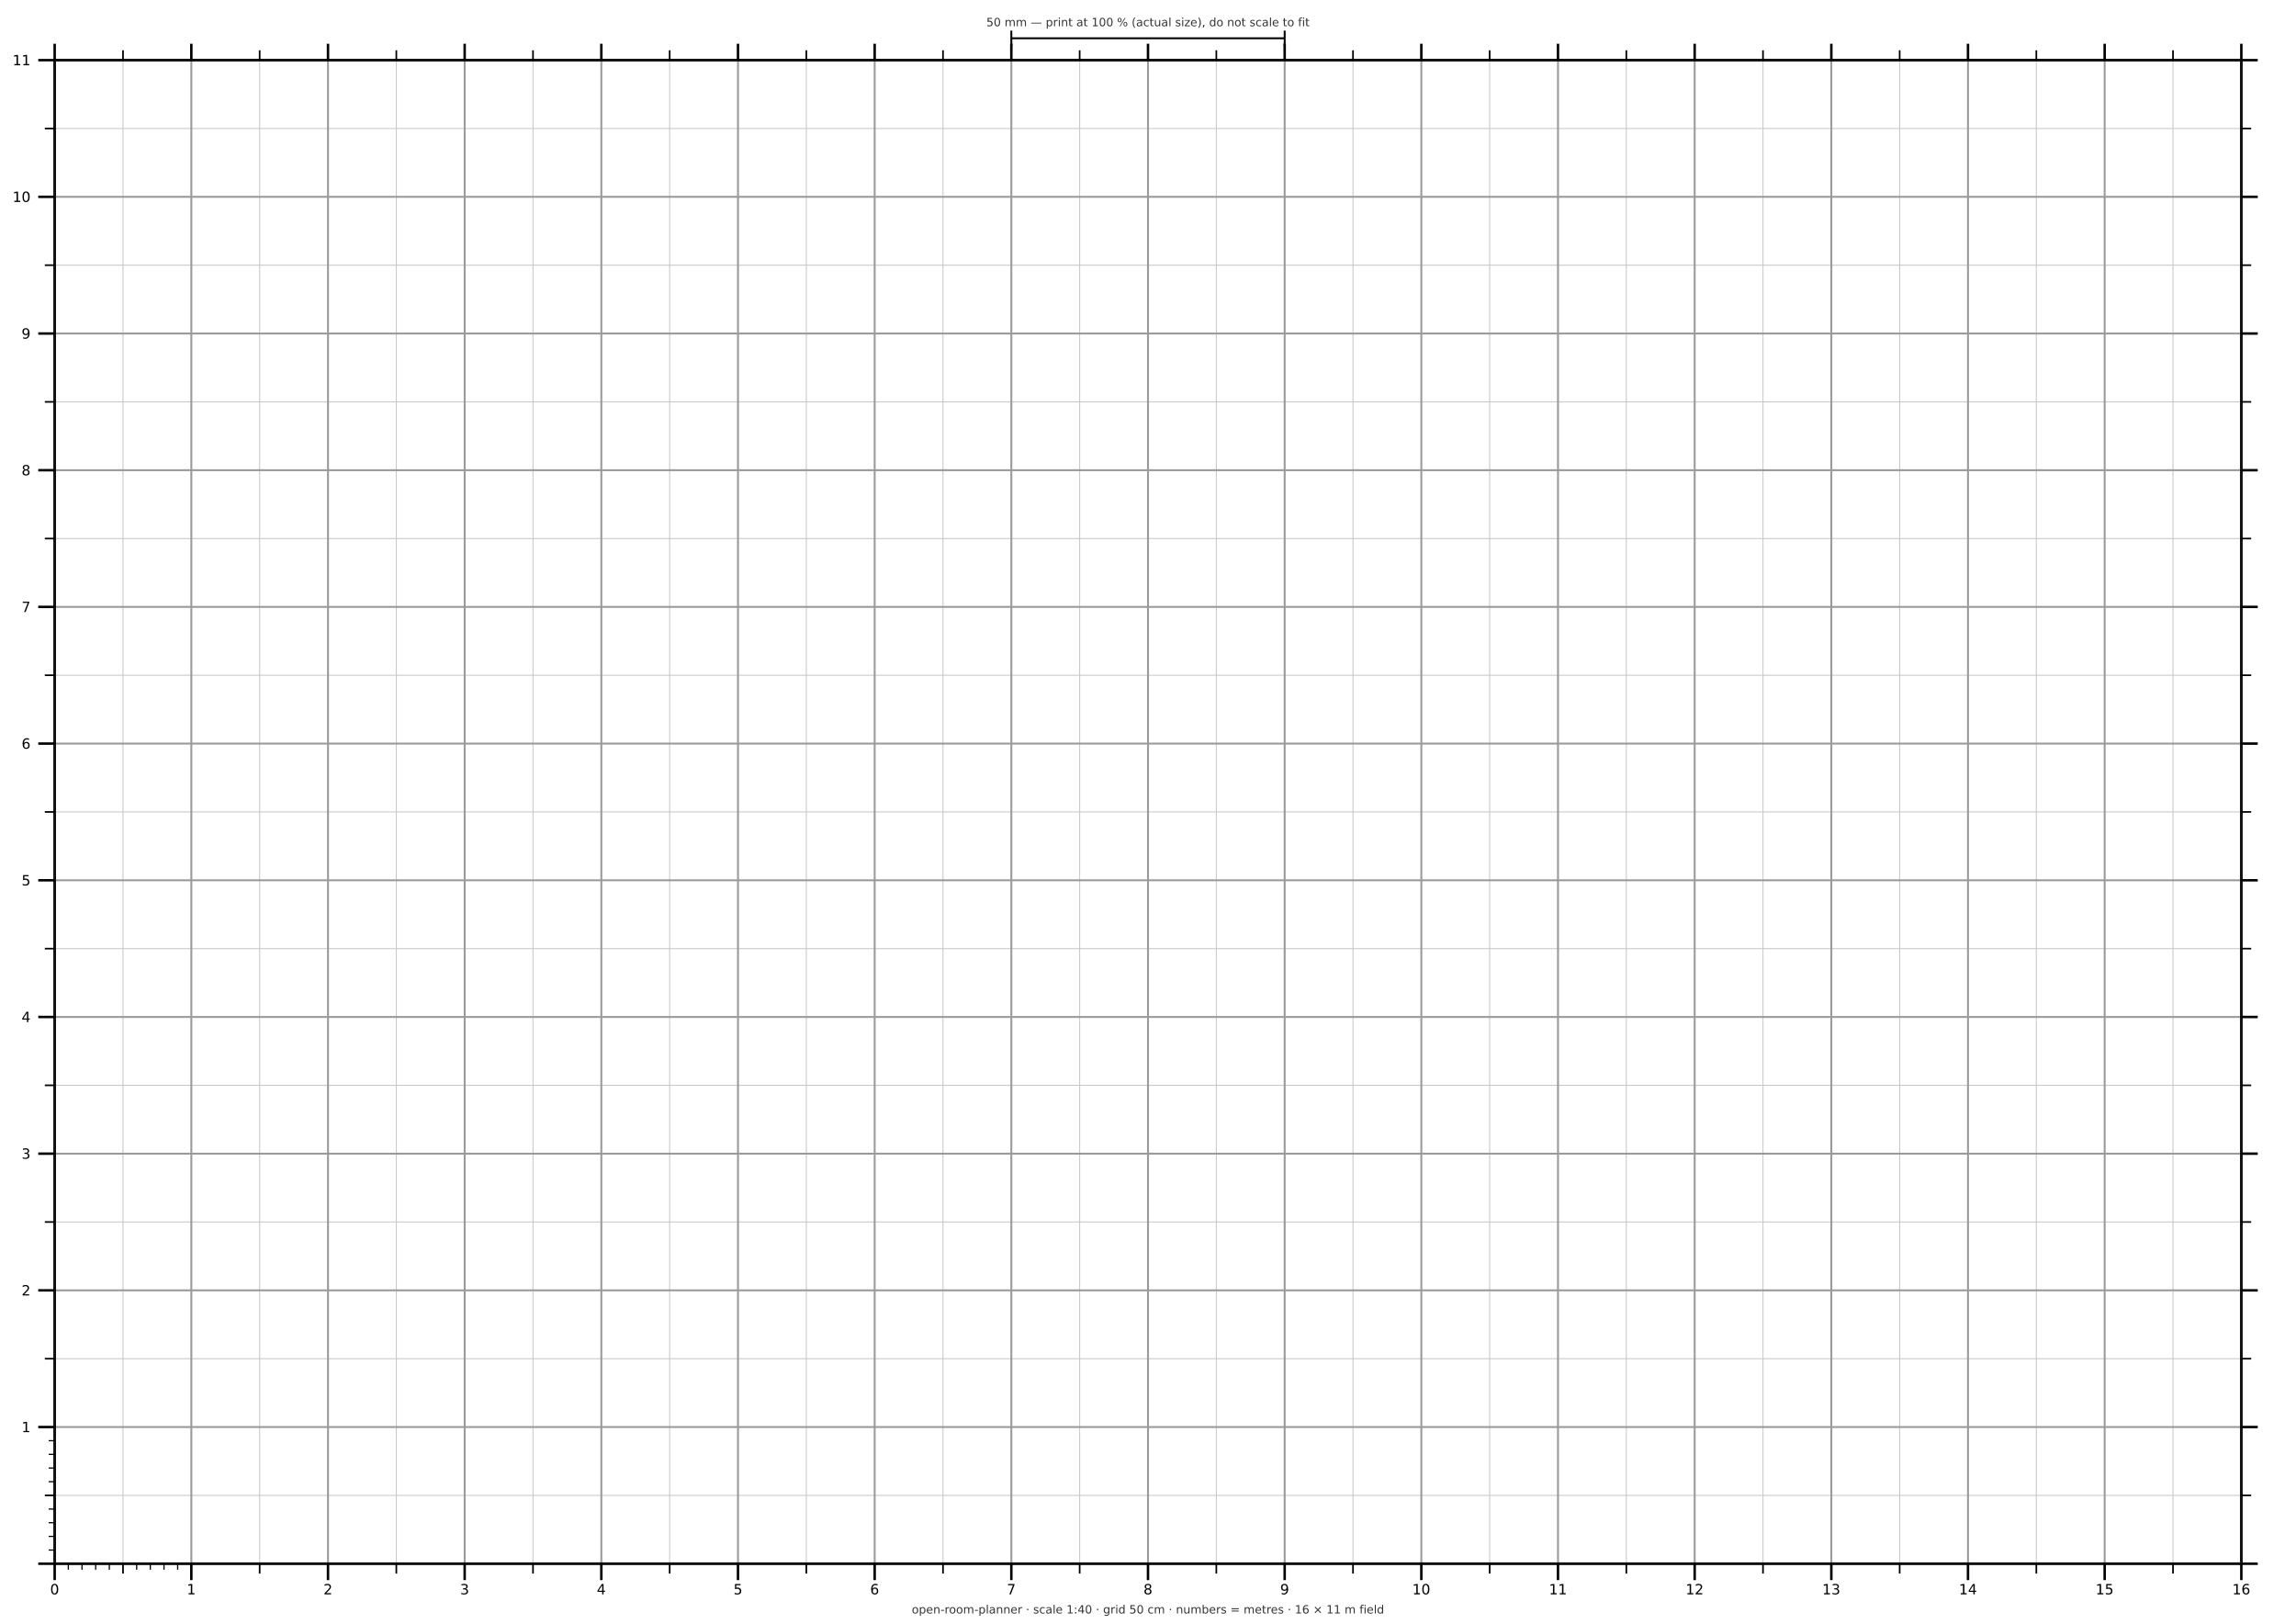
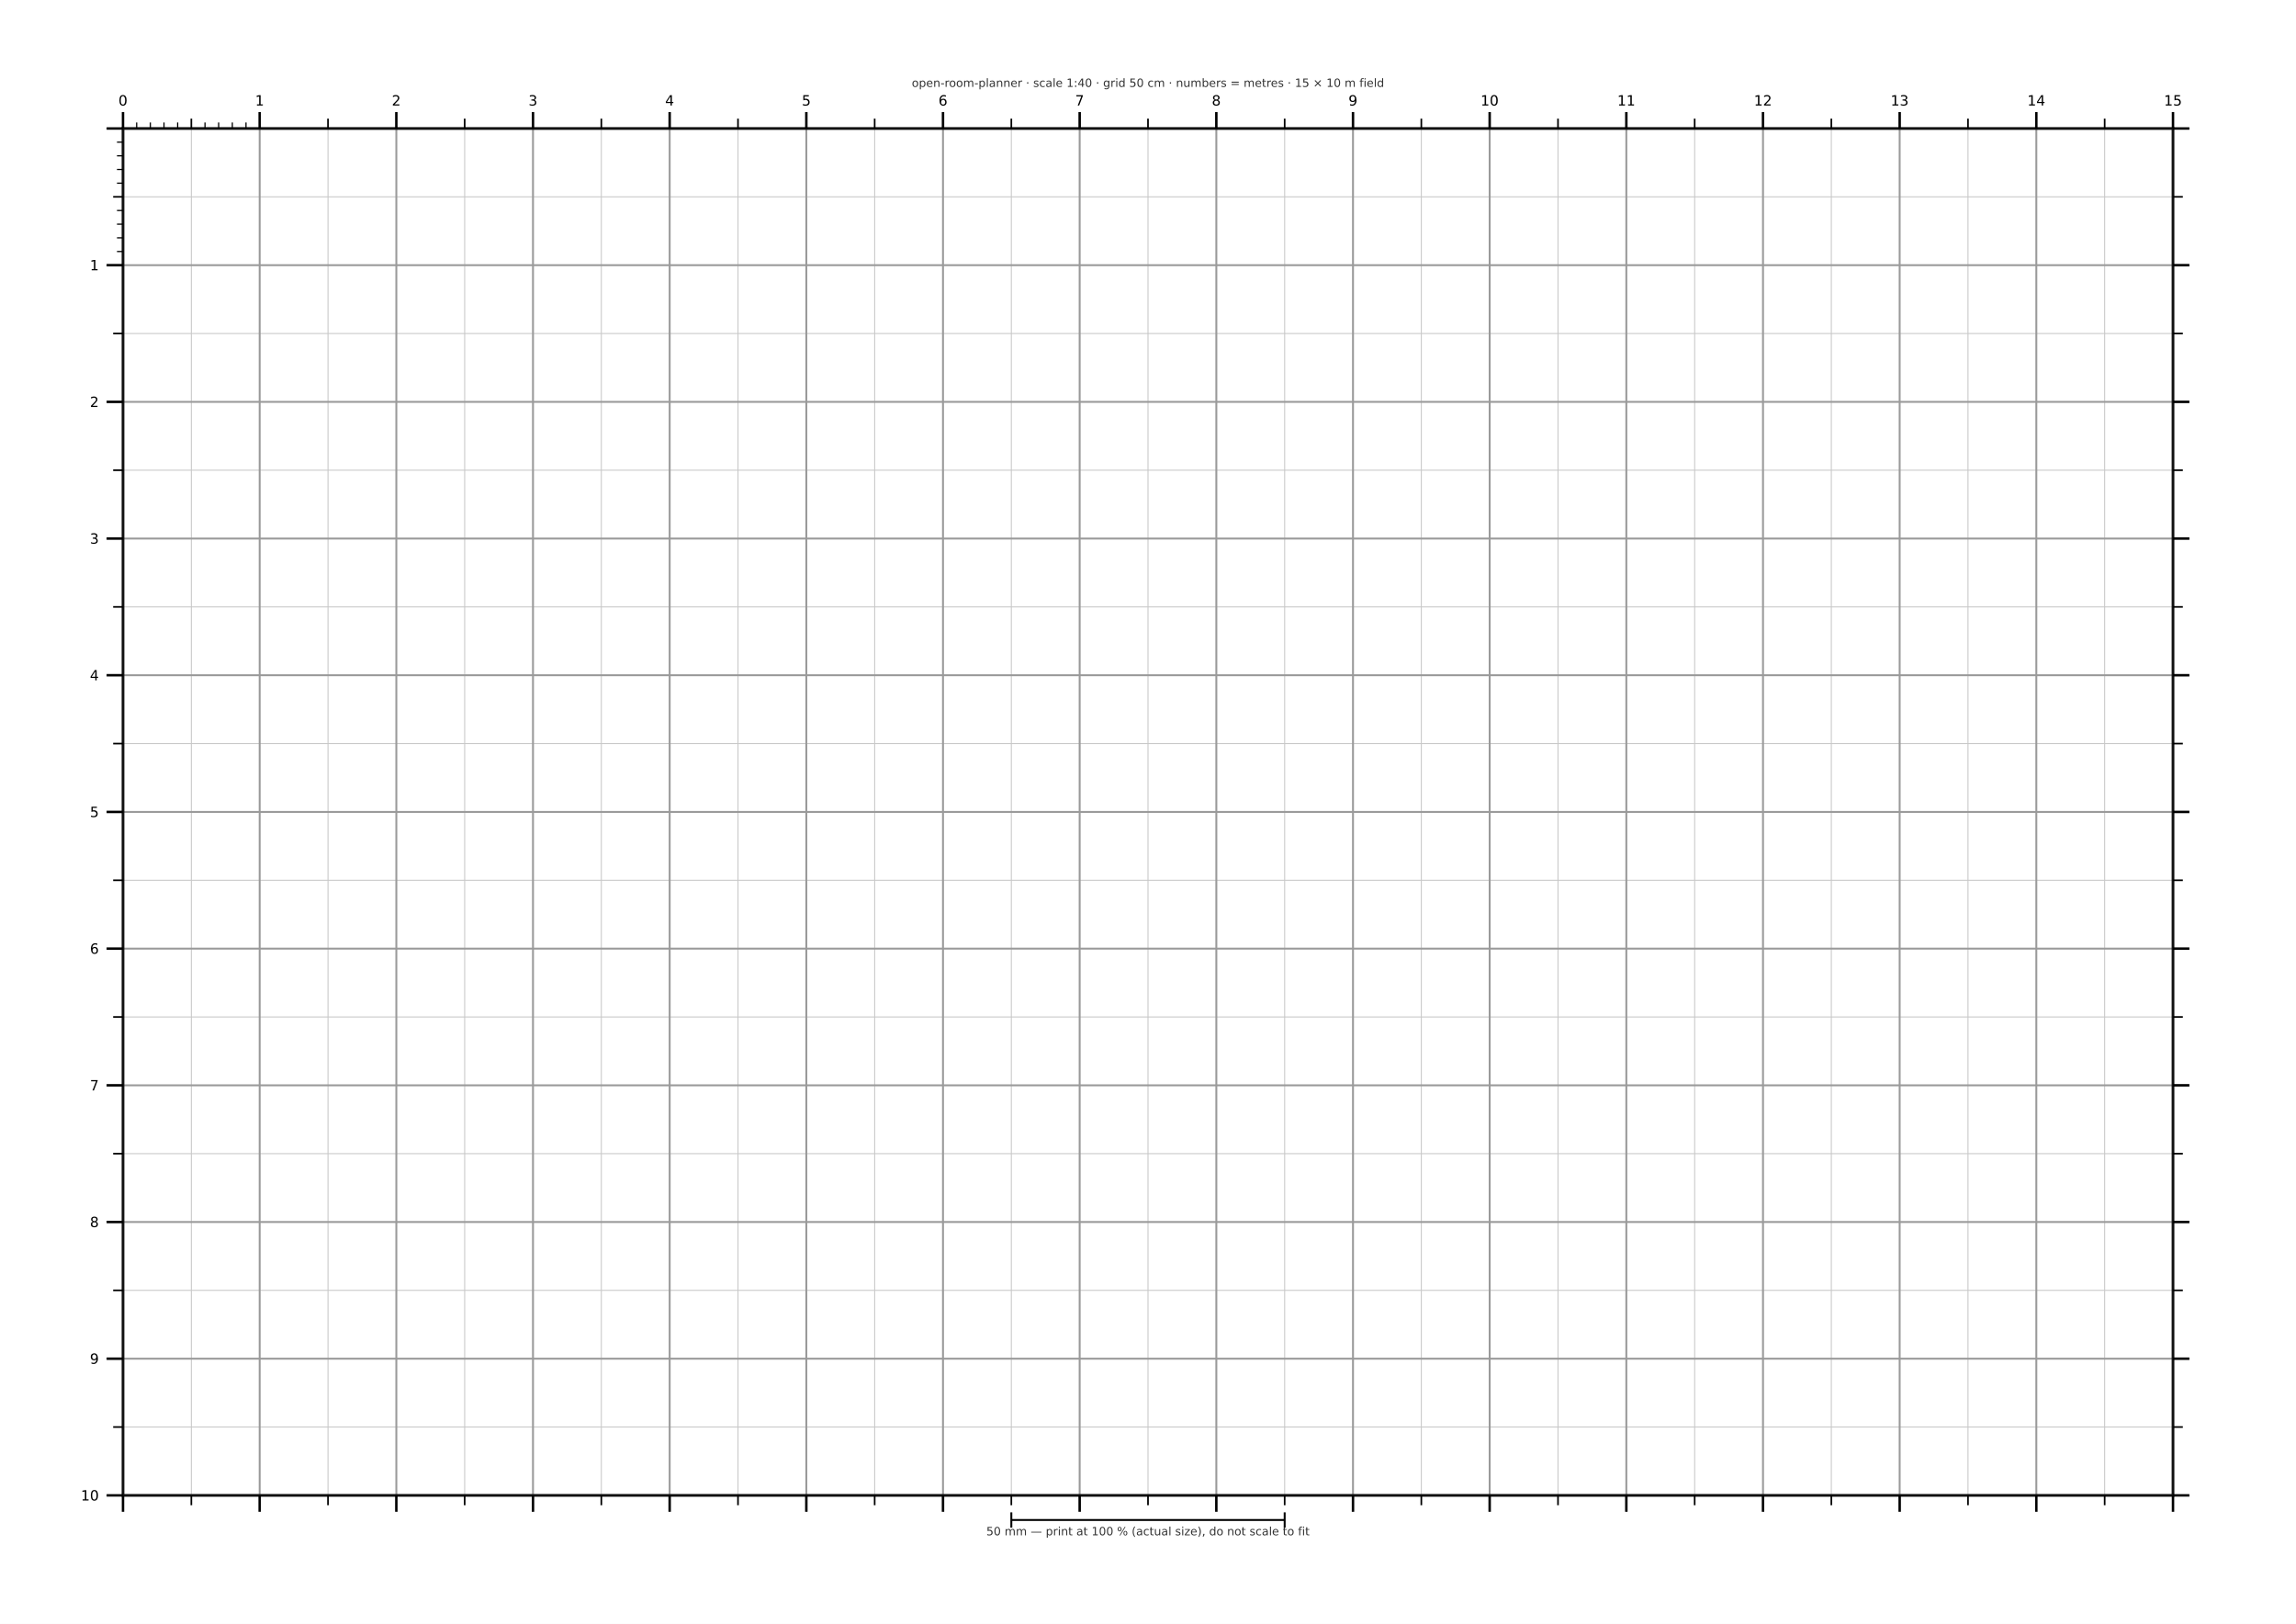
<svg xmlns="http://www.w3.org/2000/svg" width="420mm" height="297mm" viewBox="0 0 420 297" shape-rendering="geometricPrecision" text-rendering="geometricPrecision">
  <rect x="0" y="0" width="420" height="297" fill="#ffffff" />
-   <path d="M22.5 11L22.5 286M47.5 11L47.5 286M72.5 11L72.5 286M97.5 11L97.5 286M122.5 11L122.5 286M147.5 11L147.5 286M172.5 11L172.5 286M197.5 11L197.5 286M222.5 11L222.5 286M247.5 11L247.5 286M272.5 11L272.5 286M297.5 11L297.5 286M322.5 11L322.5 286M347.5 11L347.5 286M372.5 11L372.5 286M397.5 11L397.5 286M10 273.5L410 273.5M10 248.5L410 248.5M10 223.5L410 223.5M10 198.5L410 198.5M10 173.5L410 173.5M10 148.5L410 148.5M10 123.5L410 123.5M10 98.5L410 98.5M10 73.5L410 73.5M10 48.5L410 48.5M10 23.5L410 23.5" fill="none" stroke="#c8c8c8" stroke-width="0.18" />
-   <path d="M35 11L35 286M60 11L60 286M85 11L85 286M110 11L110 286M135 11L135 286M160 11L160 286M185 11L185 286M210 11L210 286M235 11L235 286M260 11L260 286M285 11L285 286M310 11L310 286M335 11L335 286M360 11L360 286M385 11L385 286M10 261L410 261M10 236L410 236M10 211L410 211M10 186L410 186M10 161L410 161M10 136L410 136M10 111L410 111M10 86L410 86M10 61L410 61M10 36L410 36" fill="none" stroke="#9a9a9a" stroke-width="0.35" />
-   <rect x="10" y="11" width="400" height="275" fill="none" stroke="#111111" stroke-width="0.5" />
-   <path d="M22.5 286L22.5 287.8M22.5 11L22.5 9.2M47.5 286L47.5 287.8M47.5 11L47.5 9.2M72.5 286L72.5 287.8M72.5 11L72.5 9.2M97.5 286L97.5 287.8M97.5 11L97.5 9.2M122.5 286L122.5 287.8M122.5 11L122.5 9.2M147.5 286L147.5 287.8M147.5 11L147.5 9.2M172.5 286L172.5 287.8M172.5 11L172.5 9.2M197.5 286L197.5 287.8M197.5 11L197.5 9.2M222.5 286L222.5 287.8M222.5 11L222.5 9.2M247.5 286L247.5 287.8M247.5 11L247.5 9.2M272.5 286L272.5 287.8M272.5 11L272.5 9.2M297.5 286L297.5 287.8M297.5 11L297.5 9.2M322.5 286L322.5 287.8M322.5 11L322.5 9.2M347.5 286L347.5 287.8M347.5 11L347.5 9.2M372.5 286L372.5 287.8M372.5 11L372.5 9.2M397.5 286L397.5 287.8M397.5 11L397.5 9.2M10 273.5L8.2 273.5M410 273.5L411.8 273.5M10 248.5L8.2 248.5M410 248.5L411.8 248.5M10 223.5L8.2 223.5M410 223.5L411.8 223.5M10 198.5L8.2 198.5M410 198.5L411.8 198.5M10 173.5L8.2 173.5M410 173.5L411.8 173.5M10 148.5L8.2 148.5M410 148.5L411.8 148.5M10 123.5L8.2 123.5M410 123.5L411.8 123.5M10 98.5L8.2 98.5M410 98.5L411.8 98.5M10 73.5L8.2 73.5M410 73.5L411.8 73.5M10 48.5L8.2 48.5M410 48.5L411.8 48.5M10 23.5L8.2 23.5M410 23.5L411.8 23.5" fill="none" stroke="#000000" stroke-width="0.3" />
-   <path d="M10 286L10 289M10 11L10 8M35 286L35 289M35 11L35 8M60 286L60 289M60 11L60 8M85 286L85 289M85 11L85 8M110 286L110 289M110 11L110 8M135 286L135 289M135 11L135 8M160 286L160 289M160 11L160 8M185 286L185 289M185 11L185 8M210 286L210 289M210 11L210 8M235 286L235 289M235 11L235 8M260 286L260 289M260 11L260 8M285 286L285 289M285 11L285 8M310 286L310 289M310 11L310 8M335 286L335 289M335 11L335 8M360 286L360 289M360 11L360 8M385 286L385 289M385 11L385 8M410 286L410 289M410 11L410 8M10 286L7 286M410 286L413 286M10 261L7 261M410 261L413 261M10 236L7 236M410 236L413 236M10 211L7 211M410 211L413 211M10 186L7 186M410 186L413 186M10 161L7 161M410 161L413 161M10 136L7 136M410 136L413 136M10 111L7 111M410 111L413 111M10 86L7 86M410 86L413 86M10 61L7 61M410 61L413 61M10 36L7 36M410 36L413 36M10 11L7 11M410 11L413 11" fill="none" stroke="#000000" stroke-width="0.45" />
-   <path d="M12.5 286L12.5 287.1M15 286L15 287.1M17.5 286L17.5 287.1M20 286L20 287.1M25 286L25 287.1M27.5 286L27.5 287.1M30 286L30 287.1M32.5 286L32.5 287.1M10 283.5L8.9 283.5M10 281L8.9 281M10 278.5L8.9 278.5M10 276L8.9 276M10 271L8.9 271M10 268.5L8.9 268.5M10 266L8.9 266M10 263.5L8.9 263.5" fill="none" stroke="#000000" stroke-width="0.22" />
+   <path d="M35 23.5L35 273.5M60 23.5L60 273.5M85 23.5L85 273.5M110 23.5L110 273.5M135 23.5L135 273.5M160 23.5L160 273.5M185 23.5L185 273.5M210 23.5L210 273.5M235 23.5L235 273.5M260 23.5L260 273.5M285 23.5L285 273.5M310 23.5L310 273.5M335 23.5L335 273.5M360 23.5L360 273.5M385 23.5L385 273.5M22.5 261L397.5 261M22.5 236L397.5 236M22.5 211L397.5 211M22.5 186L397.5 186M22.5 161L397.5 161M22.5 136L397.5 136M22.5 111L397.5 111M22.5 86L397.5 86M22.5 61L397.5 61M22.5 36L397.5 36" fill="none" stroke="#c8c8c8" stroke-width="0.18" />
+   <path d="M47.5 23.5L47.5 273.5M72.5 23.5L72.5 273.5M97.5 23.5L97.5 273.5M122.5 23.5L122.5 273.5M147.5 23.5L147.5 273.5M172.5 23.5L172.5 273.5M197.5 23.5L197.5 273.5M222.5 23.5L222.5 273.5M247.5 23.5L247.5 273.5M272.5 23.5L272.5 273.5M297.5 23.5L297.5 273.5M322.5 23.5L322.5 273.5M347.5 23.5L347.5 273.5M372.5 23.5L372.5 273.5M22.5 248.5L397.5 248.5M22.5 223.5L397.5 223.5M22.5 198.5L397.5 198.5M22.5 173.5L397.5 173.5M22.5 148.5L397.5 148.5M22.5 123.5L397.5 123.5M22.5 98.5L397.5 98.5M22.5 73.5L397.5 73.5M22.5 48.5L397.5 48.5" fill="none" stroke="#9a9a9a" stroke-width="0.35" />
+   <rect x="22.5" y="23.5" width="375" height="250" fill="none" stroke="#111111" stroke-width="0.5" />
+   <path d="M35 273.5L35 275.3M35 23.5L35 21.7M60 273.5L60 275.3M60 23.5L60 21.7M85 273.5L85 275.3M85 23.5L85 21.7M110 273.5L110 275.3M110 23.5L110 21.7M135 273.5L135 275.3M135 23.5L135 21.7M160 273.5L160 275.3M160 23.5L160 21.7M185 273.5L185 275.3M185 23.5L185 21.7M210 273.5L210 275.3M210 23.5L210 21.7M235 273.5L235 275.3M235 23.5L235 21.7M260 273.5L260 275.3M260 23.5L260 21.7M285 273.5L285 275.3M285 23.5L285 21.7M310 273.5L310 275.3M310 23.5L310 21.7M335 273.5L335 275.3M335 23.5L335 21.7M360 273.5L360 275.3M360 23.5L360 21.7M385 273.5L385 275.3M385 23.5L385 21.7M22.5 261L20.7 261M397.5 261L399.3 261M22.5 236L20.7 236M397.5 236L399.3 236M22.5 211L20.7 211M397.5 211L399.3 211M22.5 186L20.7 186M397.5 186L399.3 186M22.5 161L20.7 161M397.5 161L399.3 161M22.5 136L20.7 136M397.5 136L399.3 136M22.5 111L20.7 111M397.5 111L399.3 111M22.5 86L20.7 86M397.5 86L399.3 86M22.5 61L20.7 61M397.5 61L399.3 61M22.5 36L20.7 36M397.5 36L399.3 36" fill="none" stroke="#000000" stroke-width="0.3" />
+   <path d="M22.5 273.5L22.5 276.5M22.5 23.5L22.5 20.5M47.5 273.5L47.5 276.5M47.5 23.5L47.5 20.5M72.5 273.5L72.5 276.5M72.5 23.5L72.5 20.5M97.5 273.5L97.5 276.5M97.5 23.5L97.5 20.5M122.5 273.5L122.5 276.5M122.5 23.5L122.5 20.5M147.5 273.5L147.5 276.5M147.5 23.5L147.5 20.5M172.5 273.5L172.5 276.5M172.5 23.5L172.5 20.5M197.5 273.5L197.5 276.5M197.5 23.5L197.5 20.5M222.5 273.5L222.5 276.5M222.5 23.5L222.5 20.5M247.5 273.5L247.5 276.5M247.5 23.5L247.5 20.5M272.5 273.5L272.5 276.5M272.5 23.5L272.5 20.5M297.5 273.5L297.5 276.5M297.5 23.5L297.5 20.5M322.5 273.5L322.5 276.5M322.5 23.5L322.5 20.5M347.5 273.5L347.5 276.5M347.5 23.5L347.5 20.5M372.5 273.5L372.5 276.5M372.5 23.5L372.5 20.5M397.5 273.5L397.5 276.5M397.5 23.5L397.5 20.5M22.5 273.5L19.5 273.5M397.5 273.5L400.5 273.5M22.5 248.5L19.5 248.5M397.5 248.5L400.5 248.5M22.5 223.5L19.5 223.5M397.5 223.5L400.5 223.5M22.5 198.5L19.5 198.5M397.5 198.5L400.5 198.5M22.5 173.5L19.5 173.5M397.5 173.5L400.5 173.5M22.5 148.5L19.5 148.5M397.5 148.5L400.5 148.5M22.5 123.5L19.5 123.5M397.5 123.5L400.5 123.5M22.5 98.5L19.5 98.5M397.5 98.5L400.5 98.5M22.5 73.5L19.5 73.5M397.5 73.5L400.5 73.5M22.5 48.5L19.5 48.5M397.5 48.5L400.5 48.5M22.5 23.5L19.5 23.5M397.5 23.5L400.5 23.5" fill="none" stroke="#000000" stroke-width="0.45" />
+   <path d="M25 23.5L25 22.4M27.5 23.5L27.5 22.4M30 23.5L30 22.4M32.5 23.5L32.5 22.4M37.5 23.5L37.5 22.4M40 23.5L40 22.4M42.5 23.5L42.5 22.4M45 23.5L45 22.4M22.5 26L21.4 26M22.5 28.5L21.4 28.5M22.5 31L21.4 31M22.5 33.5L21.4 33.5M22.5 38.5L21.4 38.5M22.5 41L21.4 41M22.5 43.5L21.4 43.5M22.5 46L21.4 46" fill="none" stroke="#000000" stroke-width="0.22" />
  <g fill="#000000" font-family="DejaVu Sans, Helvetica, Arial, sans-serif" font-size="2.6">
-     <text x="10" y="291.6" text-anchor="middle">0</text>
-     <text x="35" y="291.6" text-anchor="middle">1</text>
-     <text x="60" y="291.6" text-anchor="middle">2</text>
-     <text x="85" y="291.6" text-anchor="middle">3</text>
-     <text x="110" y="291.6" text-anchor="middle">4</text>
-     <text x="135" y="291.6" text-anchor="middle">5</text>
-     <text x="160" y="291.6" text-anchor="middle">6</text>
-     <text x="185" y="291.6" text-anchor="middle">7</text>
-     <text x="210" y="291.6" text-anchor="middle">8</text>
-     <text x="235" y="291.6" text-anchor="middle">9</text>
-     <text x="260" y="291.6" text-anchor="middle">10</text>
-     <text x="285" y="291.6" text-anchor="middle">11</text>
-     <text x="310" y="291.6" text-anchor="middle">12</text>
-     <text x="335" y="291.6" text-anchor="middle">13</text>
-     <text x="360" y="291.6" text-anchor="middle">14</text>
-     <text x="385" y="291.6" text-anchor="middle">15</text>
-     <text x="410" y="291.6" text-anchor="middle">16</text>
-     <text x="5.6" y="261.936" text-anchor="end">1</text>
-     <text x="5.6" y="236.936" text-anchor="end">2</text>
-     <text x="5.6" y="211.936" text-anchor="end">3</text>
-     <text x="5.6" y="186.936" text-anchor="end">4</text>
-     <text x="5.6" y="161.936" text-anchor="end">5</text>
-     <text x="5.6" y="136.936" text-anchor="end">6</text>
-     <text x="5.6" y="111.936" text-anchor="end">7</text>
-     <text x="5.6" y="86.936" text-anchor="end">8</text>
-     <text x="5.6" y="61.936" text-anchor="end">9</text>
-     <text x="5.6" y="36.936" text-anchor="end">10</text>
-     <text x="5.6" y="11.936" text-anchor="end">11</text>
+     <text x="22.5" y="19.3" text-anchor="middle">0</text>
+     <text x="47.5" y="19.3" text-anchor="middle">1</text>
+     <text x="72.5" y="19.3" text-anchor="middle">2</text>
+     <text x="97.5" y="19.3" text-anchor="middle">3</text>
+     <text x="122.5" y="19.3" text-anchor="middle">4</text>
+     <text x="147.5" y="19.3" text-anchor="middle">5</text>
+     <text x="172.5" y="19.3" text-anchor="middle">6</text>
+     <text x="197.5" y="19.3" text-anchor="middle">7</text>
+     <text x="222.5" y="19.3" text-anchor="middle">8</text>
+     <text x="247.5" y="19.3" text-anchor="middle">9</text>
+     <text x="272.5" y="19.3" text-anchor="middle">10</text>
+     <text x="297.5" y="19.3" text-anchor="middle">11</text>
+     <text x="322.5" y="19.3" text-anchor="middle">12</text>
+     <text x="347.5" y="19.3" text-anchor="middle">13</text>
+     <text x="372.5" y="19.3" text-anchor="middle">14</text>
+     <text x="397.5" y="19.3" text-anchor="middle">15</text>
+     <text x="18.1" y="49.436" text-anchor="end">1</text>
+     <text x="18.1" y="74.436" text-anchor="end">2</text>
+     <text x="18.1" y="99.436" text-anchor="end">3</text>
+     <text x="18.1" y="124.436" text-anchor="end">4</text>
+     <text x="18.1" y="149.436" text-anchor="end">5</text>
+     <text x="18.1" y="174.436" text-anchor="end">6</text>
+     <text x="18.1" y="199.436" text-anchor="end">7</text>
+     <text x="18.1" y="224.436" text-anchor="end">8</text>
+     <text x="18.1" y="249.436" text-anchor="end">9</text>
+     <text x="18.1" y="274.436" text-anchor="end">10</text>
  </g>
-   <path d="M185 7L235 7M185 5.6L185 8.4M235 5.6L235 8.4" fill="none" stroke="#000000" stroke-width="0.35" />
-   <text x="210" y="4.8" fill="#333333" font-family="DejaVu Sans, Helvetica, Arial, sans-serif" font-size="2.1" text-anchor="middle">50 mm — print at 100 % (actual size), do not scale to fit</text>
-   <text x="210" y="295.1" fill="#333333" font-family="DejaVu Sans, Helvetica, Arial, sans-serif" font-size="2.1" text-anchor="middle">open-room-planner · scale 1:40 · grid 50 cm · numbers = metres · 16 × 11 m field</text>
+   <path d="M185 278L235 278M185 276.6L185 279.4M235 276.6L235 279.4" fill="none" stroke="#000000" stroke-width="0.35" />
+   <text x="210" y="280.8" fill="#333333" font-family="DejaVu Sans, Helvetica, Arial, sans-serif" font-size="2.1" text-anchor="middle">50 mm — print at 100 % (actual size), do not scale to fit</text>
+   <text x="210" y="15.9" fill="#333333" font-family="DejaVu Sans, Helvetica, Arial, sans-serif" font-size="2.1" text-anchor="middle">open-room-planner · scale 1:40 · grid 50 cm · numbers = metres · 15 × 10 m field</text>
</svg>
